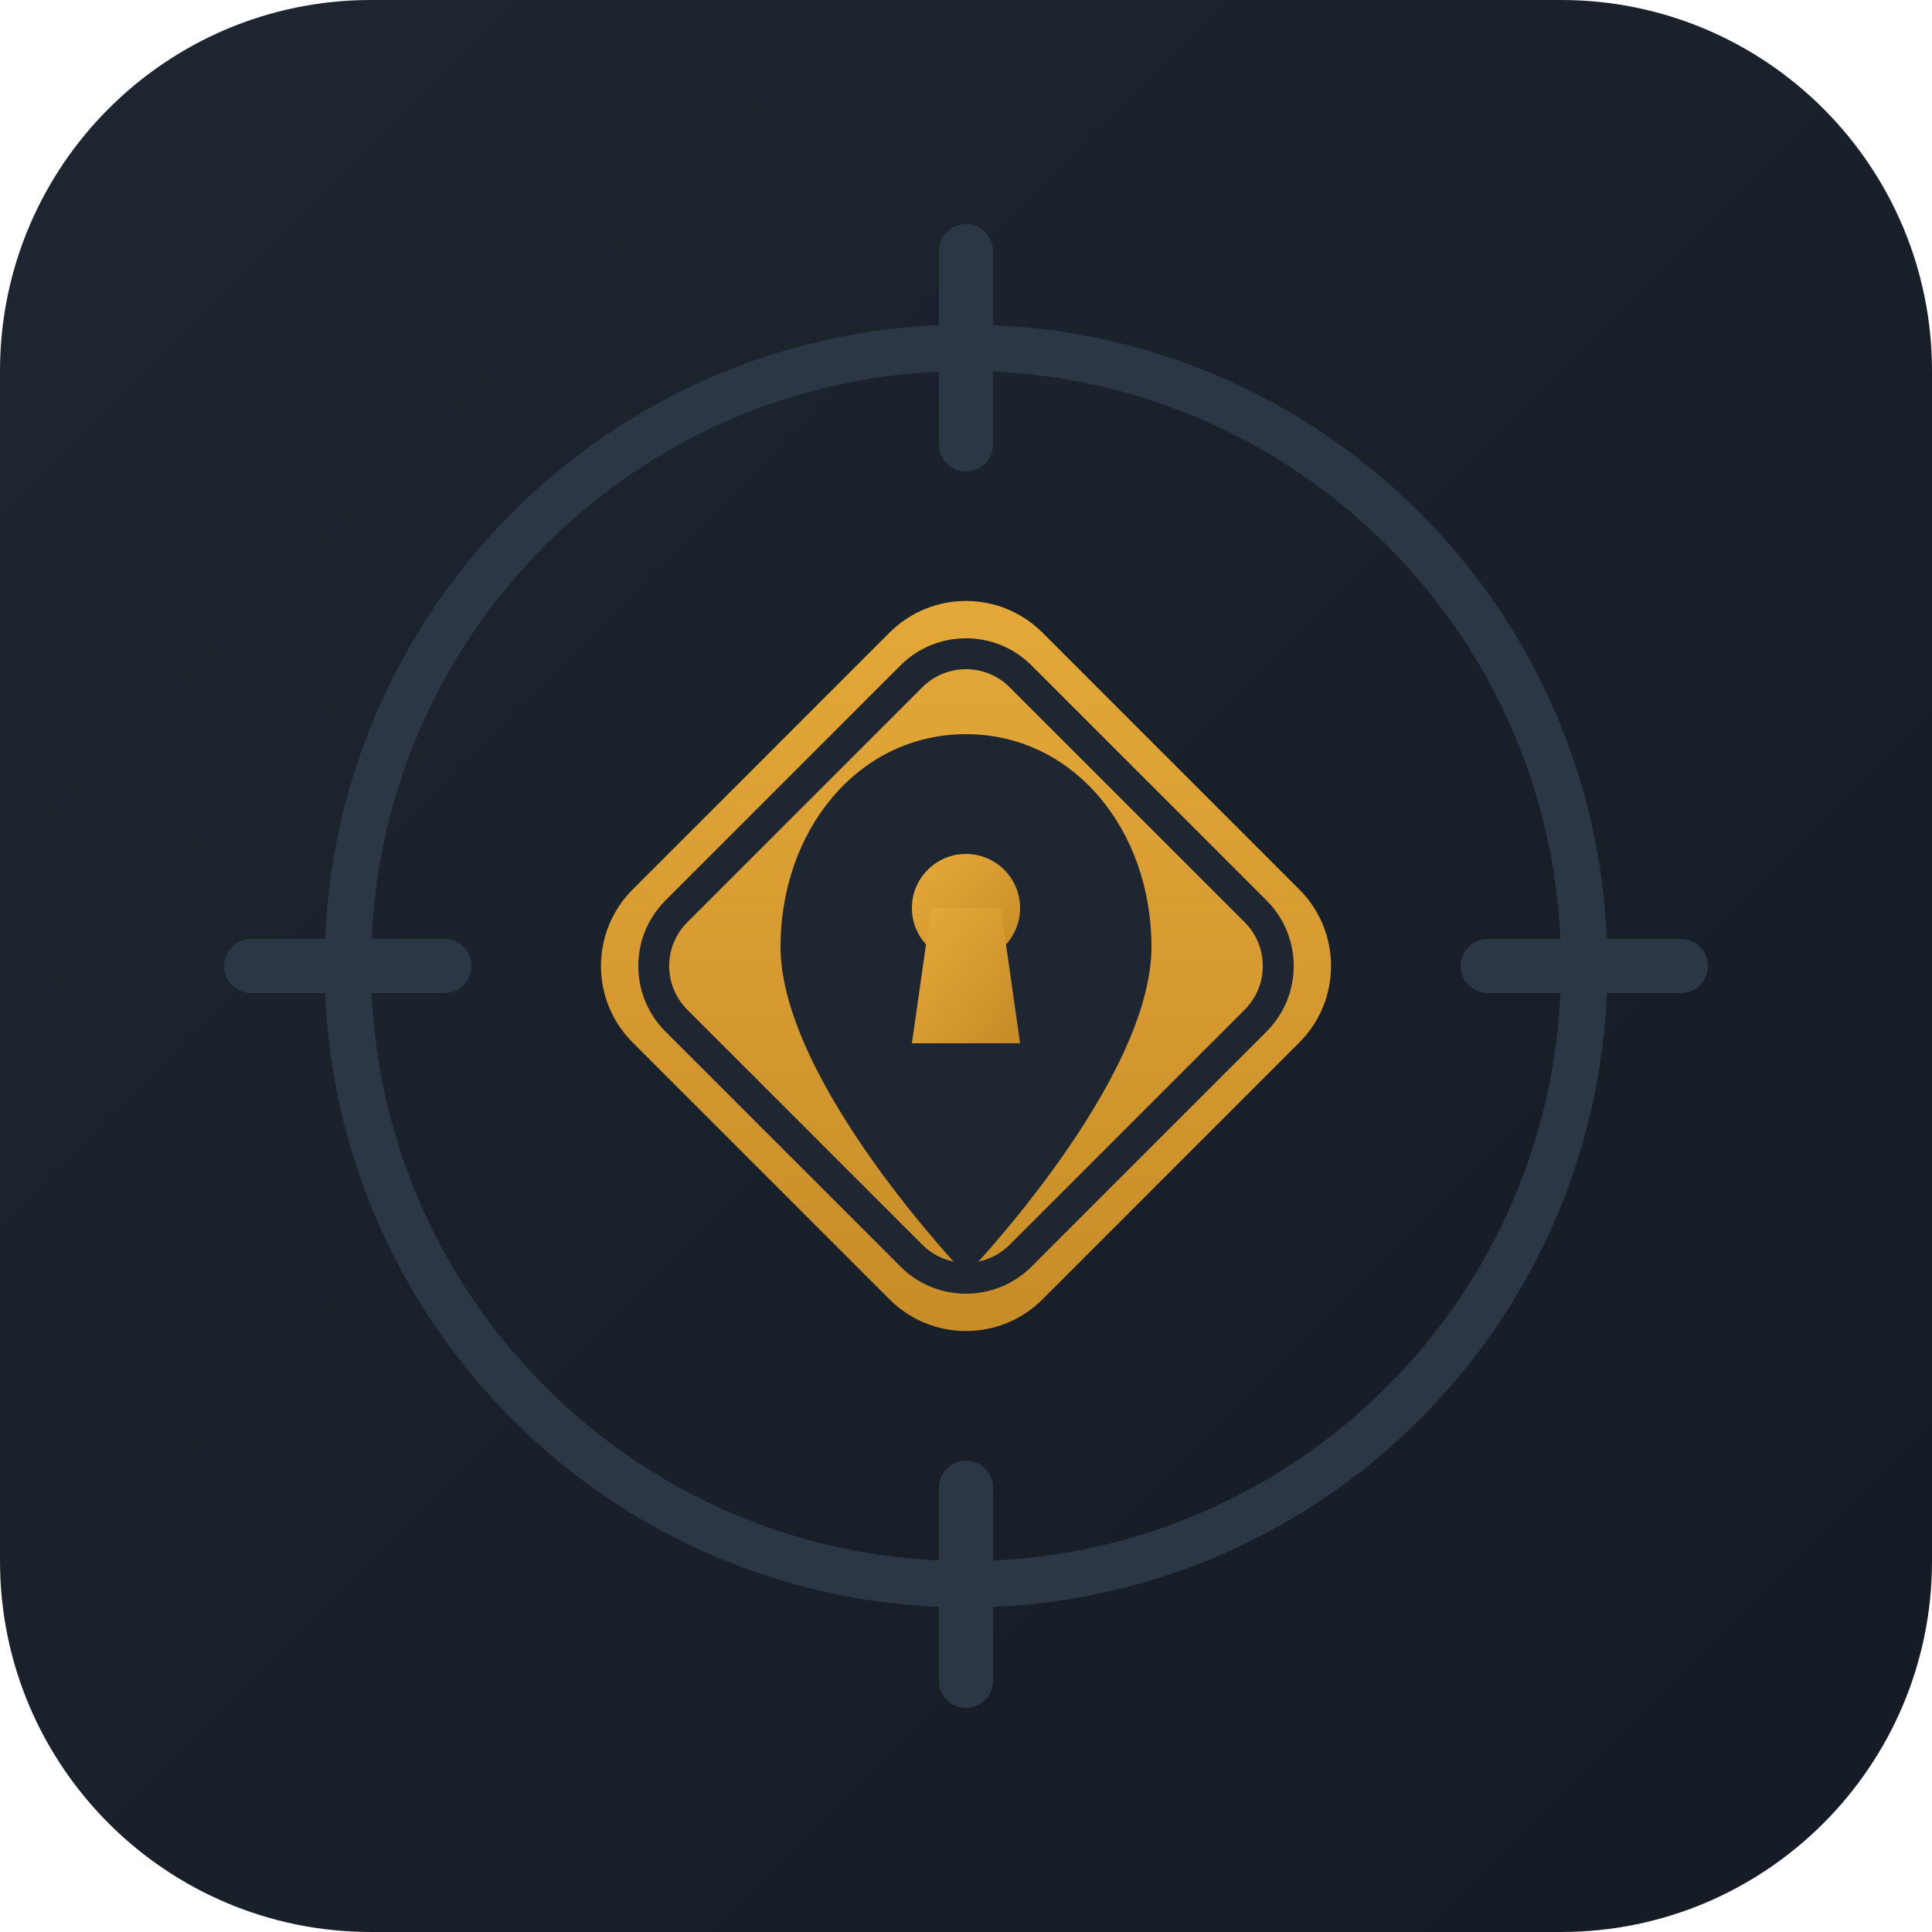
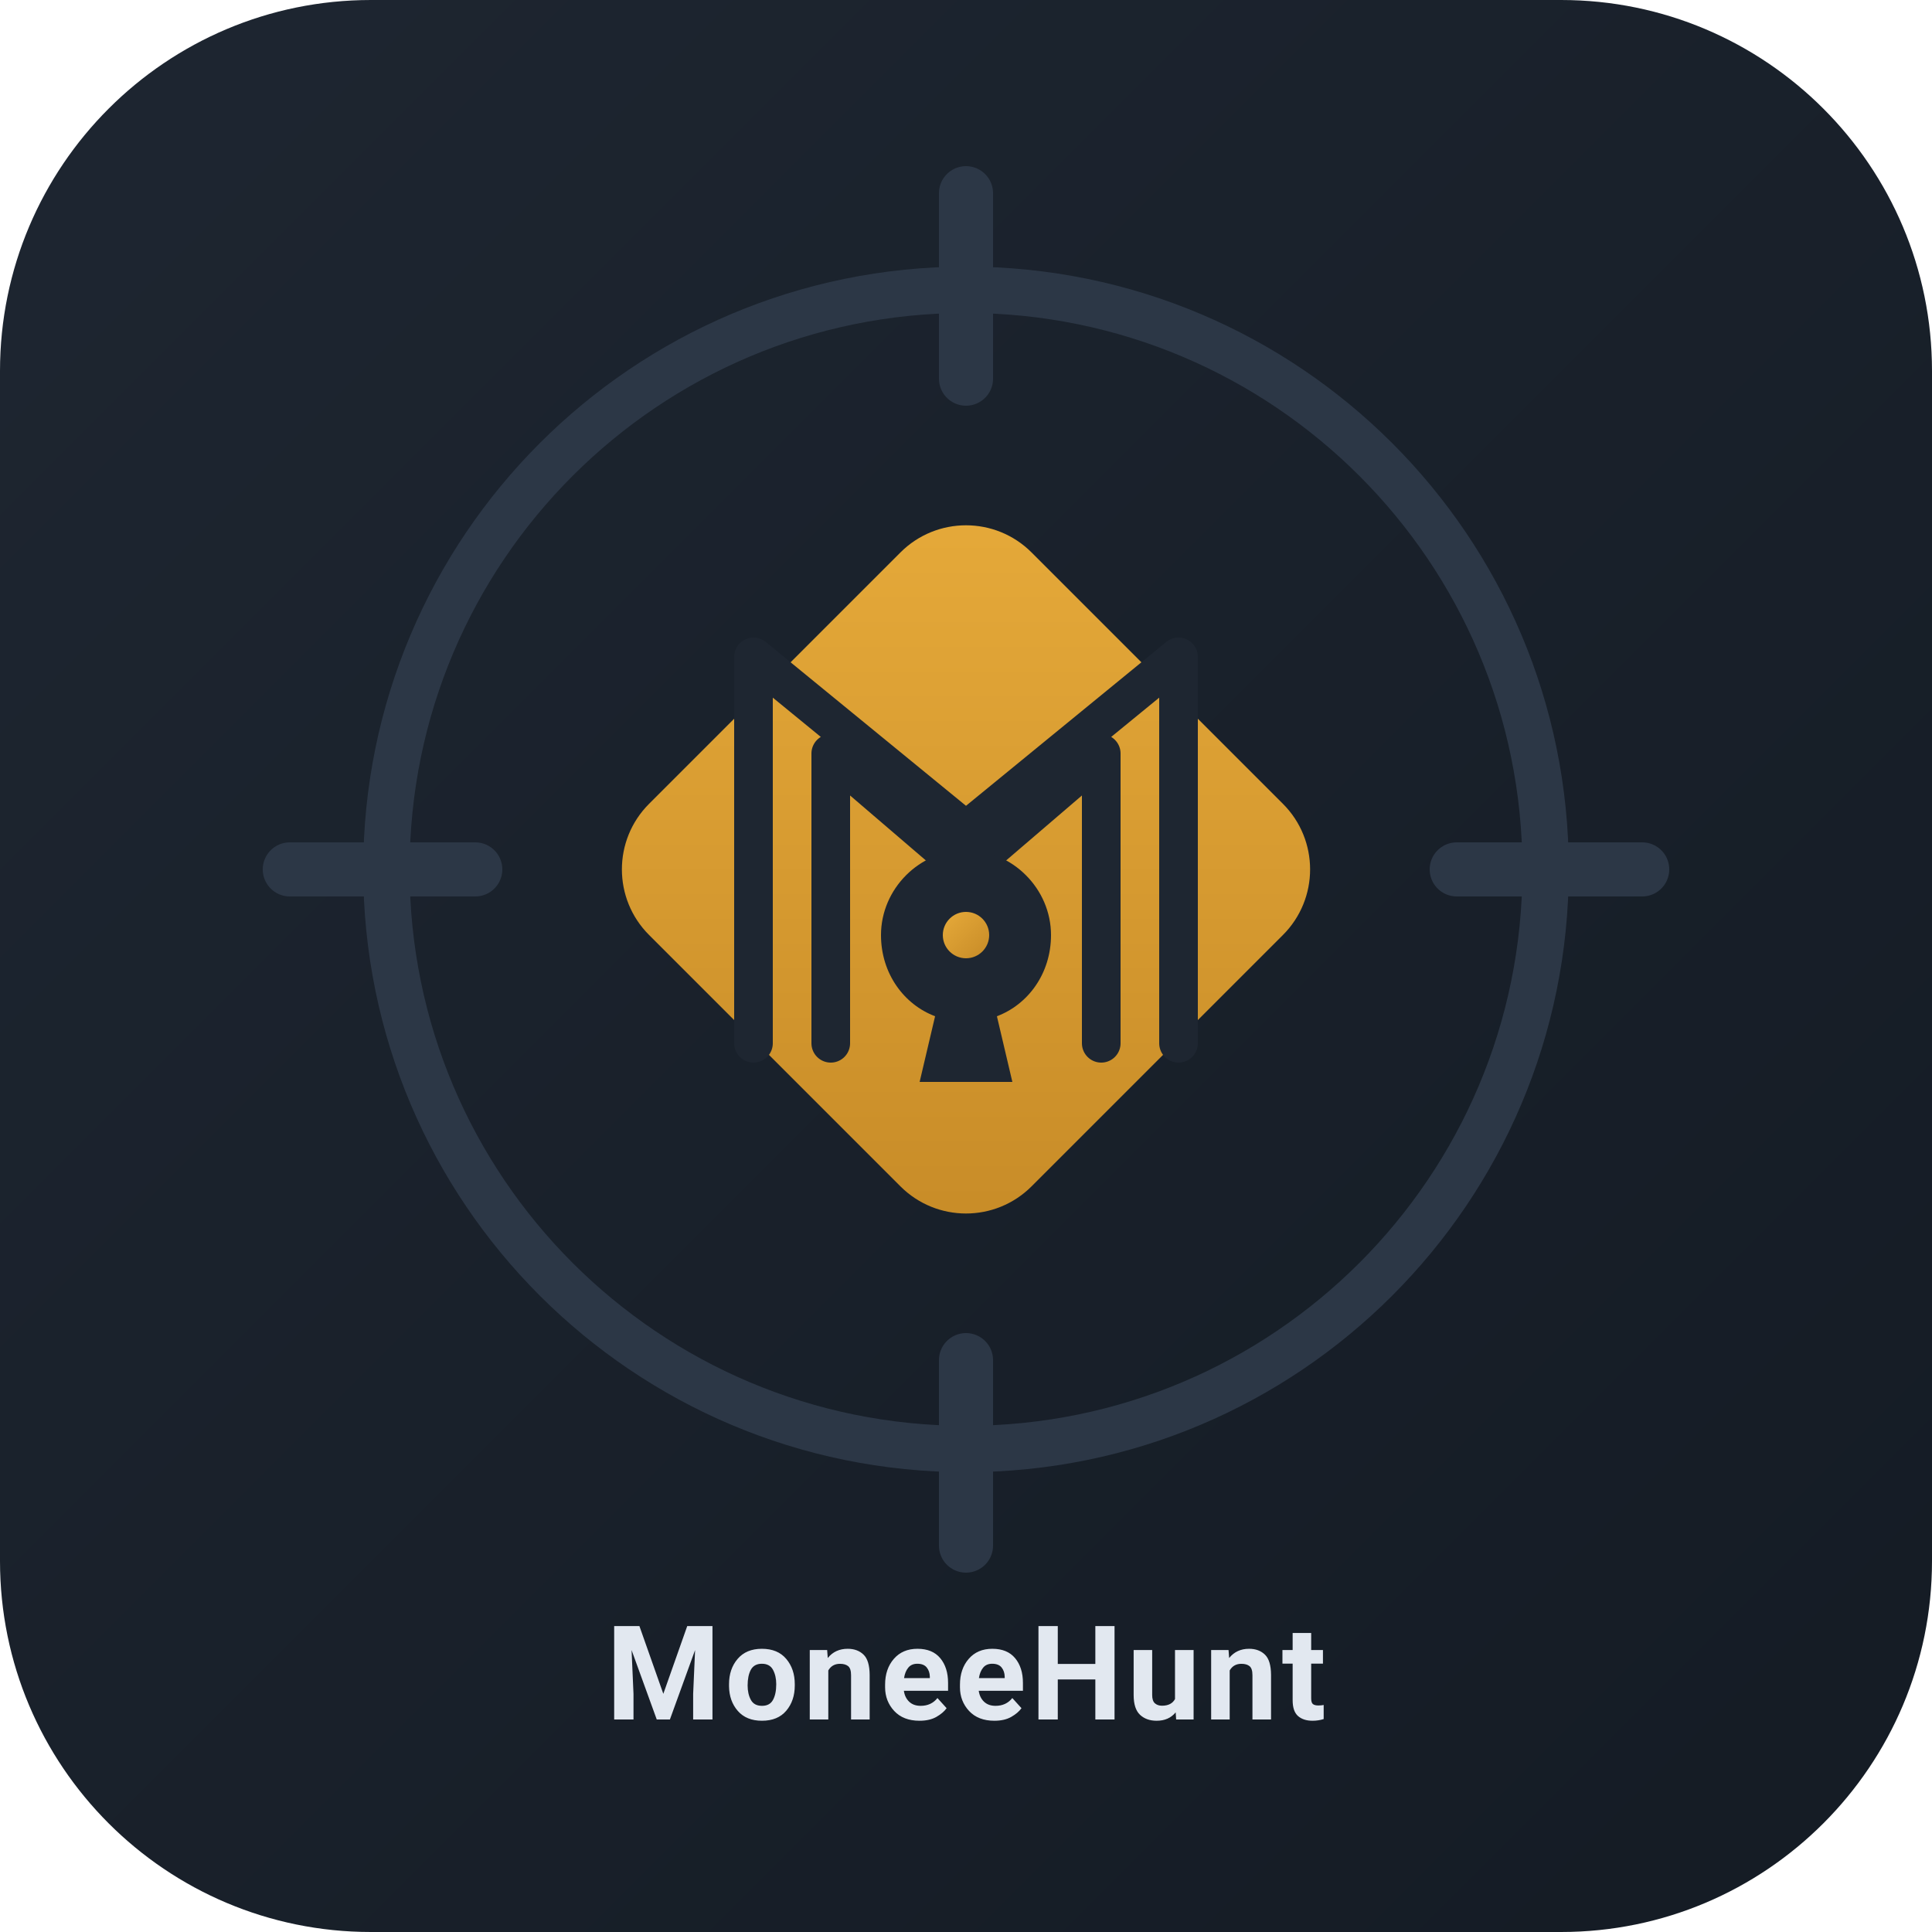
<svg xmlns="http://www.w3.org/2000/svg" viewBox="0 0 500 500" width="500" height="500">
  <defs>
    <linearGradient id="bg" x1="0%" y1="0%" x2="100%" y2="100%">
      <stop offset="0%" stop-color="#1E2631" />
      <stop offset="100%" stop-color="#141B24" />
    </linearGradient>
    <linearGradient id="gold" x1="0%" y1="0%" x2="100%" y2="100%">
      <stop offset="0%" stop-color="#E6AA3A" />
      <stop offset="100%" stop-color="#C78B27" />
    </linearGradient>
  </defs>
  <rect width="500" height="500" rx="96" fill="url(#bg)" />
-   <circle cx="250" cy="250" r="160" fill="none" stroke="#2C3746" stroke-width="12" />
-   <line x1="250" y1="65" x2="250" y2="115" stroke="#2C3746" stroke-width="14" stroke-linecap="round" />
-   <line x1="250" y1="385" x2="250" y2="435" stroke="#2C3746" stroke-width="14" stroke-linecap="round" />
-   <line x1="65" y1="250" x2="115" y2="250" stroke="#2C3746" stroke-width="14" stroke-linecap="round" />
-   <line x1="385" y1="250" x2="435" y2="250" stroke="#2C3746" stroke-width="14" stroke-linecap="round" />
-   <rect x="175" y="175" width="150" height="150" rx="28" transform="rotate(45 250 250)" fill="url(#gold)" />
-   <rect x="187" y="187" width="126" height="126" rx="20" transform="rotate(45 250 250)" fill="none" stroke="#1E2631" stroke-width="8" />
-   <path d="M 250 190 C 222 190, 202 215, 202 245 C 202 280, 250 330, 250 330 C 250 330, 298 280, 298 245 C 298 215, 278 190, 250 190 Z" fill="#1E2631" />
-   <circle cx="250" cy="235" r="14" fill="url(#gold)" />
-   <polygon points="241,235 259,235 264,270 236,270" fill="url(#gold)" />
+   <circle cx="250" cy="225" r="150" fill="none" stroke="#2C3746" stroke-width="12" />
+   <line x1="250" y1="50" x2="250" y2="98" stroke="#2C3746" stroke-width="14" stroke-linecap="round" />
+   <line x1="250" y1="352" x2="250" y2="400" stroke="#2C3746" stroke-width="14" stroke-linecap="round" />
+   <line x1="75" y1="225" x2="123" y2="225" stroke="#2C3746" stroke-width="14" stroke-linecap="round" />
+   <line x1="377" y1="225" x2="425" y2="225" stroke="#2C3746" stroke-width="14" stroke-linecap="round" />
+   <rect x="180" y="155" width="140" height="140" rx="24" transform="rotate(45 250 225)" fill="url(#gold)" />
+   <path d="M 195 270 V 170 L 250 215 L 305 170 V 270 M 215 270 V 195 L 250 225 L 285 195 V 270" fill="none" stroke="#1E2631" stroke-width="10" stroke-linecap="round" stroke-linejoin="round" />
+   <path d="M 250 220 C 238 220, 228 230, 228 242 C 228 252, 234 260, 242 263 L 238 280 H 262 L 258 263 C 266 260, 272 252, 272 242 C 272 230, 262 220, 250 220 Z" fill="#1E2631" />
+   <circle cx="250" cy="242" r="6" fill="url(#gold)" />
+   <text x="250" y="445" font-family="-apple-system, BlinkMacSystemFont, 'Segoe UI', Roboto, Helvetica, Arial, sans-serif" font-size="34" font-weight="700" fill="#E2E8F0" text-anchor="middle" letter-spacing="1">MoneeHunt</text>
</svg>
